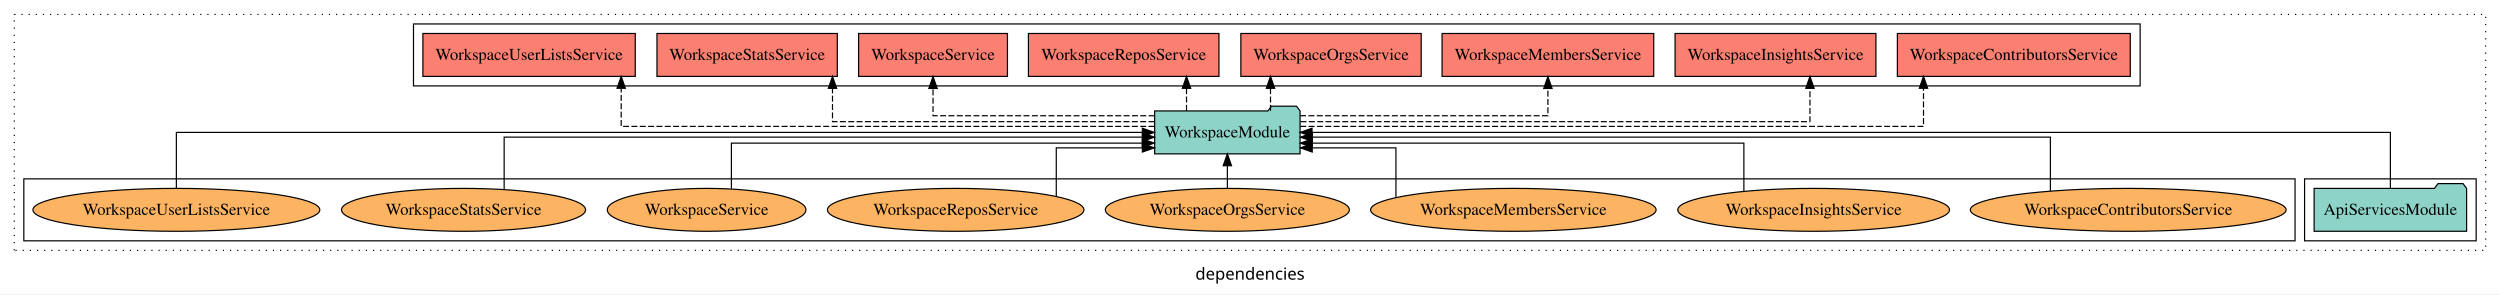
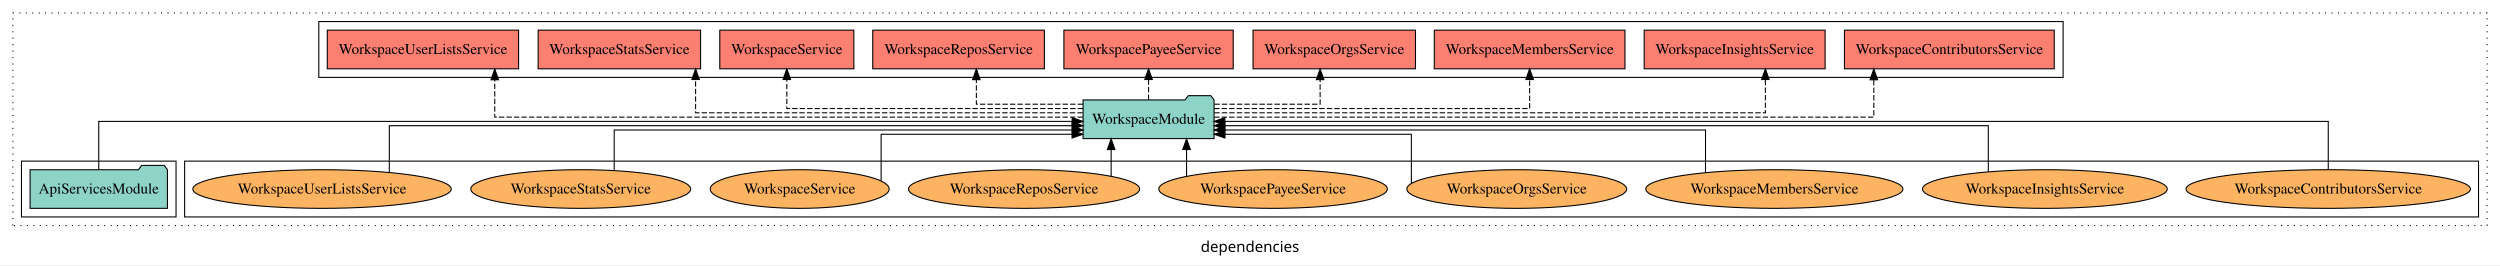
- <svg xmlns="http://www.w3.org/2000/svg" width="2098pt" height="247pt" viewBox="0.00 0.00 2098.00 246.80">
+ <svg xmlns="http://www.w3.org/2000/svg" width="2329pt" height="247pt" viewBox="0.00 0.00 2329.00 246.80">
  <g id="graph0" class="graph" transform="scale(1 1) rotate(0) translate(4 242.8)">
-     <polygon fill="white" stroke="transparent" points="-4,4 -4,-242.8 2094,-242.8 2094,4 -4,4" />
-     <text text-anchor="middle" x="1045" y="-8.2" font-family="sans-serif" font-size="14.00">dependencies</text>
+     <polygon fill="white" stroke="transparent" points="-4,4 -4,-242.8 2325,-242.8 2325,4 -4,4" />
+     <text text-anchor="middle" x="1160.5" y="-8.2" font-family="sans-serif" font-size="14.00">dependencies</text>
    <g id="clust1" class="cluster">
-       <polygon fill="none" stroke="black" stroke-dasharray="1,5" points="8,-32.8 8,-230.8 2082,-230.8 2082,-32.8 8,-32.8" />
+       <polygon fill="none" stroke="black" stroke-dasharray="1,5" points="8,-32.8 8,-230.8 2313,-230.8 2313,-32.8 8,-32.8" />
+     </g>
+     <g id="clust6" class="cluster">
+       <polygon fill="none" stroke="black" points="168,-40.8 168,-92.8 2305,-92.8 2305,-40.8 168,-40.8" />
+     </g>
+     <g id="clust4" class="cluster">
+       <polygon fill="none" stroke="black" points="293,-170.8 293,-222.8 1918,-222.8 1918,-170.8 293,-170.8" />
    </g>
    <g id="clust3" class="cluster">
-       <polygon fill="none" stroke="black" points="1930,-40.8 1930,-92.8 2074,-92.8 2074,-40.8 1930,-40.8" />
-     </g>
-     <g id="clust4" class="cluster">
-       <polygon fill="none" stroke="black" points="343,-170.8 343,-222.8 1792,-222.8 1792,-170.8 343,-170.8" />
-     </g>
-     <g id="clust6" class="cluster">
-       <polygon fill="none" stroke="black" points="16,-40.8 16,-92.8 1922,-92.8 1922,-40.8 16,-40.8" />
+       <polygon fill="none" stroke="black" points="16,-40.8 16,-92.8 160,-92.8 160,-40.8 16,-40.8" />
    </g>
    <g id="node1" class="node">
-       <polygon fill="#8dd3c7" stroke="black" points="2065.98,-84.8 2062.98,-88.8 2041.98,-88.8 2038.98,-84.8 1938.02,-84.8 1938.02,-48.8 2065.98,-48.8 2065.98,-84.8" />
-       <text text-anchor="middle" x="2002" y="-62.6" font-family="Times,serif" font-size="14.00">ApiServicesModule</text>
+       <polygon fill="#8dd3c7" stroke="black" points="151.98,-84.8 148.98,-88.8 127.98,-88.8 124.98,-84.8 24.02,-84.8 24.02,-48.8 151.98,-48.8 151.98,-84.8" />
+       <text text-anchor="middle" x="88" y="-62.6" font-family="Times,serif" font-size="14.00">ApiServicesModule</text>
    </g>
    <g id="node2" class="node">
-       <polygon fill="#8dd3c7" stroke="black" points="1087.02,-149.8 1084.02,-153.8 1063.02,-153.8 1060.02,-149.8 964.98,-149.8 964.98,-113.8 1087.02,-113.8 1087.02,-149.8" />
-       <text text-anchor="middle" x="1026" y="-127.6" font-family="Times,serif" font-size="14.00">WorkspaceModule</text>
+       <polygon fill="#8dd3c7" stroke="black" points="1127.02,-149.8 1124.02,-153.8 1103.02,-153.8 1100.02,-149.8 1004.98,-149.8 1004.98,-113.8 1127.02,-113.8 1127.02,-149.8" />
+       <text text-anchor="middle" x="1066" y="-127.6" font-family="Times,serif" font-size="14.00">WorkspaceModule</text>
    </g>
    <g id="edge1" class="edge">
-       <path fill="none" stroke="black" d="M2002,-84.91C2002,-104.14 2002,-131.8 2002,-131.8 2002,-131.8 1097.05,-131.8 1097.05,-131.8" />
-       <polygon fill="black" stroke="black" points="1097.05,-128.3 1087.05,-131.8 1097.05,-135.3 1097.05,-128.3" />
+       <path fill="none" stroke="black" d="M88,-85.02C88,-103.63 88,-129.8 88,-129.8 88,-129.8 994.82,-129.8 994.82,-129.8" />
+       <polygon fill="black" stroke="black" points="994.82,-133.3 1004.82,-129.8 994.82,-126.3 994.82,-133.3" />
    </g>
    <g id="node3" class="node">
-       <polygon fill="#fb8072" stroke="black" points="1783.72,-214.8 1588.28,-214.8 1588.28,-178.8 1783.72,-178.8 1783.72,-214.8" />
-       <text text-anchor="middle" x="1686" y="-192.6" font-family="Times,serif" font-size="14.00">WorkspaceContributorsService </text>
+       <polygon fill="#fb8072" stroke="black" points="1909.72,-214.8 1714.28,-214.8 1714.28,-178.8 1909.72,-178.8 1909.72,-214.8" />
+       <text text-anchor="middle" x="1812" y="-192.6" font-family="Times,serif" font-size="14.00">WorkspaceContributorsService </text>
    </g>
    <g id="edge2" class="edge">
-       <path fill="none" stroke="black" stroke-dasharray="5,2" d="M1087.14,-136.8C1236.95,-136.8 1610.2,-136.8 1610.2,-136.8 1610.2,-136.8 1610.2,-168.8 1610.2,-168.8" />
-       <polygon fill="black" stroke="black" points="1606.7,-168.8 1610.2,-178.8 1613.7,-168.8 1606.7,-168.8" />
+       <path fill="none" stroke="black" stroke-dasharray="5,2" d="M1127.15,-133.8C1293.47,-133.8 1741.64,-133.8 1741.64,-133.8 1741.64,-133.8 1741.64,-168.58 1741.64,-168.58" />
+       <polygon fill="black" stroke="black" points="1738.14,-168.58 1741.64,-178.58 1745.14,-168.58 1738.14,-168.58" />
    </g>
    <g id="node4" class="node">
-       <polygon fill="#fb8072" stroke="black" points="1570.28,-214.8 1401.72,-214.8 1401.72,-178.8 1570.28,-178.8 1570.28,-214.8" />
-       <text text-anchor="middle" x="1486" y="-192.6" font-family="Times,serif" font-size="14.00">WorkspaceInsightsService </text>
+       <polygon fill="#fb8072" stroke="black" points="1696.28,-214.8 1527.72,-214.8 1527.72,-178.8 1696.28,-178.8 1696.28,-214.8" />
+       <text text-anchor="middle" x="1612" y="-192.6" font-family="Times,serif" font-size="14.00">WorkspaceInsightsService </text>
    </g>
    <g id="edge3" class="edge">
-       <path fill="none" stroke="black" stroke-dasharray="5,2" d="M1087.43,-140.8C1218.74,-140.8 1514.92,-140.8 1514.92,-140.8 1514.92,-140.8 1514.92,-168.77 1514.92,-168.77" />
-       <polygon fill="black" stroke="black" points="1511.42,-168.77 1514.92,-178.77 1518.42,-168.77 1511.42,-168.77" />
+       <path fill="none" stroke="black" stroke-dasharray="5,2" d="M1127.22,-137.8C1275.29,-137.8 1640.63,-137.8 1640.63,-137.8 1640.63,-137.8 1640.63,-168.78 1640.63,-168.78" />
+       <polygon fill="black" stroke="black" points="1637.13,-168.78 1640.63,-178.78 1644.13,-168.78 1637.13,-168.78" />
    </g>
    <g id="node5" class="node">
-       <polygon fill="#fb8072" stroke="black" points="1383.82,-214.8 1206.18,-214.8 1206.18,-178.8 1383.82,-178.8 1383.82,-214.8" />
-       <text text-anchor="middle" x="1295" y="-192.6" font-family="Times,serif" font-size="14.00">WorkspaceMembersService </text>
+       <polygon fill="#fb8072" stroke="black" points="1509.82,-214.8 1332.18,-214.8 1332.18,-178.8 1509.82,-178.8 1509.82,-214.8" />
+       <text text-anchor="middle" x="1421" y="-192.6" font-family="Times,serif" font-size="14.00">WorkspaceMembersService </text>
    </g>
    <g id="edge4" class="edge">
-       <path fill="none" stroke="black" stroke-dasharray="5,2" d="M1087.04,-145.8C1166.41,-145.8 1295,-145.8 1295,-145.8 1295,-145.8 1295,-168.68 1295,-168.68" />
-       <polygon fill="black" stroke="black" points="1291.5,-168.68 1295,-178.68 1298.5,-168.68 1291.5,-168.68" />
+       <path fill="none" stroke="black" stroke-dasharray="5,2" d="M1127.03,-141.8C1228.53,-141.8 1421,-141.8 1421,-141.8 1421,-141.8 1421,-168.79 1421,-168.79" />
+       <polygon fill="black" stroke="black" points="1417.5,-168.79 1421,-178.79 1424.5,-168.79 1417.5,-168.79" />
    </g>
    <g id="node6" class="node">
-       <polygon fill="#fb8072" stroke="black" points="1188.67,-214.8 1037.33,-214.8 1037.33,-178.8 1188.67,-178.8 1188.67,-214.8" />
-       <text text-anchor="middle" x="1113" y="-192.6" font-family="Times,serif" font-size="14.00">WorkspaceOrgsService </text>
+       <polygon fill="#fb8072" stroke="black" points="1314.67,-214.8 1163.33,-214.8 1163.33,-178.8 1314.67,-178.8 1314.67,-214.8" />
+       <text text-anchor="middle" x="1239" y="-192.6" font-family="Times,serif" font-size="14.00">WorkspaceOrgsService </text>
    </g>
    <g id="edge5" class="edge">
-       <path fill="none" stroke="black" stroke-dasharray="5,2" d="M1062.21,-149.91C1062.21,-149.91 1062.21,-168.79 1062.21,-168.79" />
-       <polygon fill="black" stroke="black" points="1058.71,-168.79 1062.21,-178.79 1065.71,-168.79 1058.71,-168.79" />
+       <path fill="none" stroke="black" stroke-dasharray="5,2" d="M1127.34,-145.8C1172.41,-145.8 1225.83,-145.8 1225.83,-145.8 1225.83,-145.8 1225.83,-168.68 1225.83,-168.68" />
+       <polygon fill="black" stroke="black" points="1222.33,-168.68 1225.83,-178.68 1229.33,-168.68 1222.33,-168.68" />
    </g>
    <g id="node7" class="node">
-       <polygon fill="#fb8072" stroke="black" points="1018.95,-214.8 859.05,-214.8 859.05,-178.8 1018.95,-178.8 1018.95,-214.8" />
-       <text text-anchor="middle" x="939" y="-192.6" font-family="Times,serif" font-size="14.00">WorkspaceReposService </text>
+       <polygon fill="#fb8072" stroke="black" points="1144.87,-214.8 987.13,-214.8 987.13,-178.8 1144.87,-178.8 1144.87,-214.8" />
+       <text text-anchor="middle" x="1066" y="-192.6" font-family="Times,serif" font-size="14.00">WorkspacePayeeService </text>
    </g>
    <g id="edge6" class="edge">
-       <path fill="none" stroke="black" stroke-dasharray="5,2" d="M991.73,-149.91C991.73,-149.91 991.73,-168.79 991.73,-168.79" />
-       <polygon fill="black" stroke="black" points="988.23,-168.79 991.73,-178.79 995.23,-168.79 988.23,-168.79" />
+       <path fill="none" stroke="black" stroke-dasharray="5,2" d="M1066,-149.91C1066,-149.91 1066,-168.79 1066,-168.79" />
+       <polygon fill="black" stroke="black" points="1062.5,-168.79 1066,-178.79 1069.5,-168.79 1062.5,-168.79" />
    </g>
    <g id="node8" class="node">
-       <polygon fill="#fb8072" stroke="black" points="841.45,-214.8 716.55,-214.8 716.55,-178.8 841.45,-178.8 841.45,-214.8" />
-       <text text-anchor="middle" x="779" y="-192.6" font-family="Times,serif" font-size="14.00">WorkspaceService </text>
+       <polygon fill="#fb8072" stroke="black" points="968.95,-214.8 809.05,-214.8 809.05,-178.8 968.95,-178.8 968.95,-214.8" />
+       <text text-anchor="middle" x="889" y="-192.6" font-family="Times,serif" font-size="14.00">WorkspaceReposService </text>
    </g>
    <g id="edge7" class="edge">
-       <path fill="none" stroke="black" stroke-dasharray="5,2" d="M964.94,-145.8C891.8,-145.8 779,-145.8 779,-145.8 779,-145.8 779,-168.68 779,-168.68" />
-       <polygon fill="black" stroke="black" points="775.5,-168.68 779,-178.68 782.5,-168.68 775.5,-168.68" />
+       <path fill="none" stroke="black" stroke-dasharray="5,2" d="M1004.89,-145.8C959.56,-145.8 905.58,-145.8 905.58,-145.8 905.58,-145.8 905.58,-168.68 905.58,-168.68" />
+       <polygon fill="black" stroke="black" points="902.08,-168.68 905.58,-178.68 909.08,-168.68 902.08,-168.68" />
    </g>
    <g id="node9" class="node">
-       <polygon fill="#fb8072" stroke="black" points="698.67,-214.8 547.33,-214.8 547.33,-178.8 698.67,-178.8 698.67,-214.8" />
-       <text text-anchor="middle" x="623" y="-192.6" font-family="Times,serif" font-size="14.00">WorkspaceStatsService </text>
+       <polygon fill="#fb8072" stroke="black" points="791.45,-214.8 666.55,-214.8 666.55,-178.8 791.45,-178.8 791.45,-214.8" />
+       <text text-anchor="middle" x="729" y="-192.6" font-family="Times,serif" font-size="14.00">WorkspaceService </text>
    </g>
    <g id="edge8" class="edge">
-       <path fill="none" stroke="black" stroke-dasharray="5,2" d="M964.84,-140.8C869.09,-140.8 694.63,-140.8 694.63,-140.8 694.63,-140.8 694.63,-168.77 694.63,-168.77" />
-       <polygon fill="black" stroke="black" points="691.13,-168.77 694.63,-178.77 698.13,-168.77 691.13,-168.77" />
+       <path fill="none" stroke="black" stroke-dasharray="5,2" d="M1004.97,-141.8C907.86,-141.8 729,-141.8 729,-141.8 729,-141.8 729,-168.79 729,-168.79" />
+       <polygon fill="black" stroke="black" points="725.5,-168.79 729,-178.79 732.5,-168.79 725.5,-168.79" />
    </g>
    <g id="node10" class="node">
-       <polygon fill="#fb8072" stroke="black" points="529.11,-214.8 350.89,-214.8 350.89,-178.8 529.11,-178.8 529.11,-214.8" />
-       <text text-anchor="middle" x="440" y="-192.6" font-family="Times,serif" font-size="14.00">WorkspaceUserListsService </text>
+       <polygon fill="#fb8072" stroke="black" points="648.67,-214.8 497.33,-214.8 497.33,-178.8 648.67,-178.8 648.67,-214.8" />
+       <text text-anchor="middle" x="573" y="-192.6" font-family="Times,serif" font-size="14.00">WorkspaceStatsService </text>
    </g>
    <g id="edge9" class="edge">
-       <path fill="none" stroke="black" stroke-dasharray="5,2" d="M964.89,-136.8C829.73,-136.8 517.31,-136.8 517.31,-136.8 517.31,-136.8 517.31,-168.8 517.31,-168.8" />
-       <polygon fill="black" stroke="black" points="513.81,-168.8 517.31,-178.8 520.81,-168.8 513.81,-168.8" />
+       <path fill="none" stroke="black" stroke-dasharray="5,2" d="M1004.64,-137.8C887.61,-137.8 644.02,-137.8 644.02,-137.8 644.02,-137.8 644.02,-168.78 644.02,-168.78" />
+       <polygon fill="black" stroke="black" points="640.52,-168.78 644.02,-178.78 647.52,-168.78 640.52,-168.78" />
    </g>
    <g id="node11" class="node">
-       <ellipse fill="#fdb462" stroke="black" cx="1782" cy="-66.8" rx="132.5" ry="18" />
-       <text text-anchor="middle" x="1782" y="-62.6" font-family="Times,serif" font-size="14.00">WorkspaceContributorsService</text>
+       <polygon fill="#fb8072" stroke="black" points="479.11,-214.8 300.89,-214.8 300.89,-178.8 479.11,-178.8 479.11,-214.8" />
+       <text text-anchor="middle" x="390" y="-192.6" font-family="Times,serif" font-size="14.00">WorkspaceUserListsService </text>
    </g>
    <g id="edge10" class="edge">
-       <path fill="none" stroke="black" d="M1716.68,-82.51C1716.68,-100.58 1716.68,-127.8 1716.68,-127.8 1716.68,-127.8 1097.29,-127.8 1097.29,-127.8" />
-       <polygon fill="black" stroke="black" points="1097.29,-124.3 1087.29,-127.8 1097.29,-131.3 1097.29,-124.3" />
+       <path fill="none" stroke="black" stroke-dasharray="5,2" d="M1004.81,-133.8C850.36,-133.8 456.92,-133.8 456.92,-133.8 456.92,-133.8 456.92,-168.58 456.92,-168.58" />
+       <polygon fill="black" stroke="black" points="453.42,-168.58 456.92,-178.58 460.42,-168.58 453.42,-168.58" />
    </g>
    <g id="node12" class="node">
-       <ellipse fill="#fdb462" stroke="black" cx="1518" cy="-66.8" rx="114.02" ry="18" />
-       <text text-anchor="middle" x="1518" y="-62.6" font-family="Times,serif" font-size="14.00">WorkspaceInsightsService</text>
+       <ellipse fill="#fdb462" stroke="black" cx="2165" cy="-66.8" rx="132.5" ry="18" />
+       <text text-anchor="middle" x="2165" y="-62.6" font-family="Times,serif" font-size="14.00">WorkspaceContributorsService</text>
    </g>
    <g id="edge11" class="edge">
-       <path fill="none" stroke="black" d="M1459.46,-82.4C1459.46,-98.97 1459.46,-122.8 1459.46,-122.8 1459.46,-122.8 1097.18,-122.8 1097.18,-122.8" />
-       <polygon fill="black" stroke="black" points="1097.18,-119.3 1087.18,-122.8 1097.18,-126.3 1097.18,-119.3" />
+       <path fill="none" stroke="black" d="M2165,-85.02C2165,-103.63 2165,-129.8 2165,-129.8 2165,-129.8 1137.05,-129.8 1137.05,-129.8" />
+       <polygon fill="black" stroke="black" points="1137.05,-126.3 1127.05,-129.8 1137.05,-133.3 1137.05,-126.3" />
    </g>
    <g id="node13" class="node">
-       <ellipse fill="#fdb462" stroke="black" cx="1266" cy="-66.8" rx="119.8" ry="18" />
-       <text text-anchor="middle" x="1266" y="-62.6" font-family="Times,serif" font-size="14.00">WorkspaceMembersService</text>
+       <ellipse fill="#fdb462" stroke="black" cx="1901" cy="-66.8" rx="114.02" ry="18" />
+       <text text-anchor="middle" x="1901" y="-62.6" font-family="Times,serif" font-size="14.00">WorkspaceInsightsService</text>
    </g>
    <g id="edge12" class="edge">
-       <path fill="none" stroke="black" d="M1167.47,-77.07C1167.47,-92.23 1167.47,-118.8 1167.47,-118.8 1167.47,-118.8 1097.23,-118.8 1097.23,-118.8" />
-       <polygon fill="black" stroke="black" points="1097.23,-115.3 1087.23,-118.8 1097.23,-122.3 1097.23,-115.3" />
+       <path fill="none" stroke="black" d="M1848.3,-82.92C1848.3,-100.39 1848.3,-125.8 1848.3,-125.8 1848.3,-125.8 1137.06,-125.8 1137.06,-125.8" />
+       <polygon fill="black" stroke="black" points="1137.06,-122.3 1127.06,-125.8 1137.06,-129.3 1137.06,-122.3" />
    </g>
    <g id="node14" class="node">
-       <ellipse fill="#fdb462" stroke="black" cx="1026" cy="-66.8" rx="102.4" ry="18" />
-       <text text-anchor="middle" x="1026" y="-62.6" font-family="Times,serif" font-size="14.00">WorkspaceOrgsService</text>
+       <ellipse fill="#fdb462" stroke="black" cx="1649" cy="-66.8" rx="119.8" ry="18" />
+       <text text-anchor="middle" x="1649" y="-62.6" font-family="Times,serif" font-size="14.00">WorkspaceMembersService</text>
    </g>
    <g id="edge13" class="edge">
-       <path fill="none" stroke="black" d="M1026,-84.91C1026,-84.91 1026,-103.79 1026,-103.79" />
-       <polygon fill="black" stroke="black" points="1022.5,-103.79 1026,-113.79 1029.5,-103.79 1022.5,-103.79" />
+       <path fill="none" stroke="black" d="M1584.86,-82.12C1584.86,-98.39 1584.86,-121.8 1584.86,-121.8 1584.86,-121.8 1137.05,-121.8 1137.05,-121.8" />
+       <polygon fill="black" stroke="black" points="1137.05,-118.3 1127.05,-121.8 1137.05,-125.3 1137.05,-118.3" />
    </g>
    <g id="node15" class="node">
-       <ellipse fill="#fdb462" stroke="black" cx="798" cy="-66.8" rx="107.64" ry="18" />
-       <text text-anchor="middle" x="798" y="-62.6" font-family="Times,serif" font-size="14.00">WorkspaceReposService</text>
+       <ellipse fill="#fdb462" stroke="black" cx="1409" cy="-66.8" rx="102.4" ry="18" />
+       <text text-anchor="middle" x="1409" y="-62.6" font-family="Times,serif" font-size="14.00">WorkspaceOrgsService</text>
    </g>
    <g id="edge14" class="edge">
-       <path fill="none" stroke="black" d="M882.42,-78.08C882.42,-93.38 882.42,-118.8 882.42,-118.8 882.42,-118.8 954.69,-118.8 954.69,-118.8" />
-       <polygon fill="black" stroke="black" points="954.69,-122.3 964.69,-118.8 954.69,-115.3 954.69,-122.3" />
+       <path fill="none" stroke="black" d="M1310.82,-71.88C1310.82,-84.78 1310.82,-117.8 1310.82,-117.8 1310.82,-117.8 1137.15,-117.8 1137.15,-117.8" />
+       <polygon fill="black" stroke="black" points="1137.15,-114.3 1127.15,-117.8 1137.15,-121.3 1137.15,-114.3" />
    </g>
    <g id="node16" class="node">
-       <ellipse fill="#fdb462" stroke="black" cx="589" cy="-66.8" rx="83.35" ry="18" />
-       <text text-anchor="middle" x="589" y="-62.6" font-family="Times,serif" font-size="14.00">WorkspaceService</text>
+       <ellipse fill="#fdb462" stroke="black" cx="1182" cy="-66.8" rx="106.47" ry="18" />
+       <text text-anchor="middle" x="1182" y="-62.6" font-family="Times,serif" font-size="14.00">WorkspacePayeeService</text>
    </g>
    <g id="edge15" class="edge">
-       <path fill="none" stroke="black" d="M609.79,-84.52C609.79,-100.93 609.79,-122.8 609.79,-122.8 609.79,-122.8 954.59,-122.8 954.59,-122.8" />
-       <polygon fill="black" stroke="black" points="954.59,-126.3 964.59,-122.8 954.59,-119.3 954.59,-126.3" />
+       <path fill="none" stroke="black" d="M1101.39,-78.72C1101.39,-78.72 1101.39,-103.57 1101.39,-103.57" />
+       <polygon fill="black" stroke="black" points="1097.89,-103.57 1101.39,-113.57 1104.89,-103.57 1097.89,-103.57" />
    </g>
    <g id="node17" class="node">
-       <ellipse fill="#fdb462" stroke="black" cx="385" cy="-66.8" rx="102.41" ry="18" />
-       <text text-anchor="middle" x="385" y="-62.6" font-family="Times,serif" font-size="14.00">WorkspaceStatsService</text>
+       <ellipse fill="#fdb462" stroke="black" cx="950" cy="-66.8" rx="107.64" ry="18" />
+       <text text-anchor="middle" x="950" y="-62.6" font-family="Times,serif" font-size="14.00">WorkspaceReposService</text>
    </g>
    <g id="edge16" class="edge">
-       <path fill="none" stroke="black" d="M419.08,-83.79C419.08,-101.84 419.08,-127.8 419.08,-127.8 419.08,-127.8 954.75,-127.8 954.75,-127.8" />
-       <polygon fill="black" stroke="black" points="954.75,-131.3 964.75,-127.8 954.75,-124.3 954.75,-131.3" />
+       <path fill="none" stroke="black" d="M1031.15,-78.72C1031.15,-78.72 1031.15,-103.57 1031.15,-103.57" />
+       <polygon fill="black" stroke="black" points="1027.65,-103.57 1031.15,-113.57 1034.65,-103.57 1027.65,-103.57" />
    </g>
    <g id="node18" class="node">
-       <ellipse fill="#fdb462" stroke="black" cx="144" cy="-66.8" rx="120.38" ry="18" />
-       <text text-anchor="middle" x="144" y="-62.6" font-family="Times,serif" font-size="14.00">WorkspaceUserListsService</text>
+       <ellipse fill="#fdb462" stroke="black" cx="741" cy="-66.8" rx="83.35" ry="18" />
+       <text text-anchor="middle" x="741" y="-62.6" font-family="Times,serif" font-size="14.00">WorkspaceService</text>
    </g>
    <g id="edge17" class="edge">
-       <path fill="none" stroke="black" d="M144,-84.91C144,-104.14 144,-131.8 144,-131.8 144,-131.8 954.68,-131.8 954.68,-131.8" />
-       <polygon fill="black" stroke="black" points="954.68,-135.3 964.68,-131.8 954.68,-128.3 954.68,-135.3" />
+       <path fill="none" stroke="black" d="M816.85,-74.33C816.85,-88.51 816.85,-117.8 816.85,-117.8 816.85,-117.8 994.73,-117.8 994.73,-117.8" />
+       <polygon fill="black" stroke="black" points="994.73,-121.3 1004.73,-117.8 994.73,-114.3 994.73,-121.3" />
+     </g>
+     <g id="node19" class="node">
+       <ellipse fill="#fdb462" stroke="black" cx="537" cy="-66.8" rx="102.41" ry="18" />
+       <text text-anchor="middle" x="537" y="-62.6" font-family="Times,serif" font-size="14.00">WorkspaceStatsService</text>
+     </g>
+     <g id="edge18" class="edge">
+       <path fill="none" stroke="black" d="M568.19,-84.2C568.19,-100.32 568.19,-121.8 568.19,-121.8 568.19,-121.8 994.96,-121.8 994.96,-121.8" />
+       <polygon fill="black" stroke="black" points="994.96,-125.3 1004.96,-121.8 994.96,-118.3 994.96,-125.3" />
+     </g>
+     <g id="node20" class="node">
+       <ellipse fill="#fdb462" stroke="black" cx="296" cy="-66.8" rx="120.38" ry="18" />
+       <text text-anchor="middle" x="296" y="-62.6" font-family="Times,serif" font-size="14.00">WorkspaceUserListsService</text>
+     </g>
+     <g id="edge19" class="edge">
+       <path fill="none" stroke="black" d="M358.69,-82.3C358.69,-99.78 358.69,-125.8 358.69,-125.8 358.69,-125.8 994.78,-125.8 994.78,-125.8" />
+       <polygon fill="black" stroke="black" points="994.78,-129.3 1004.78,-125.8 994.78,-122.3 994.78,-129.3" />
    </g>
  </g>
</svg>
